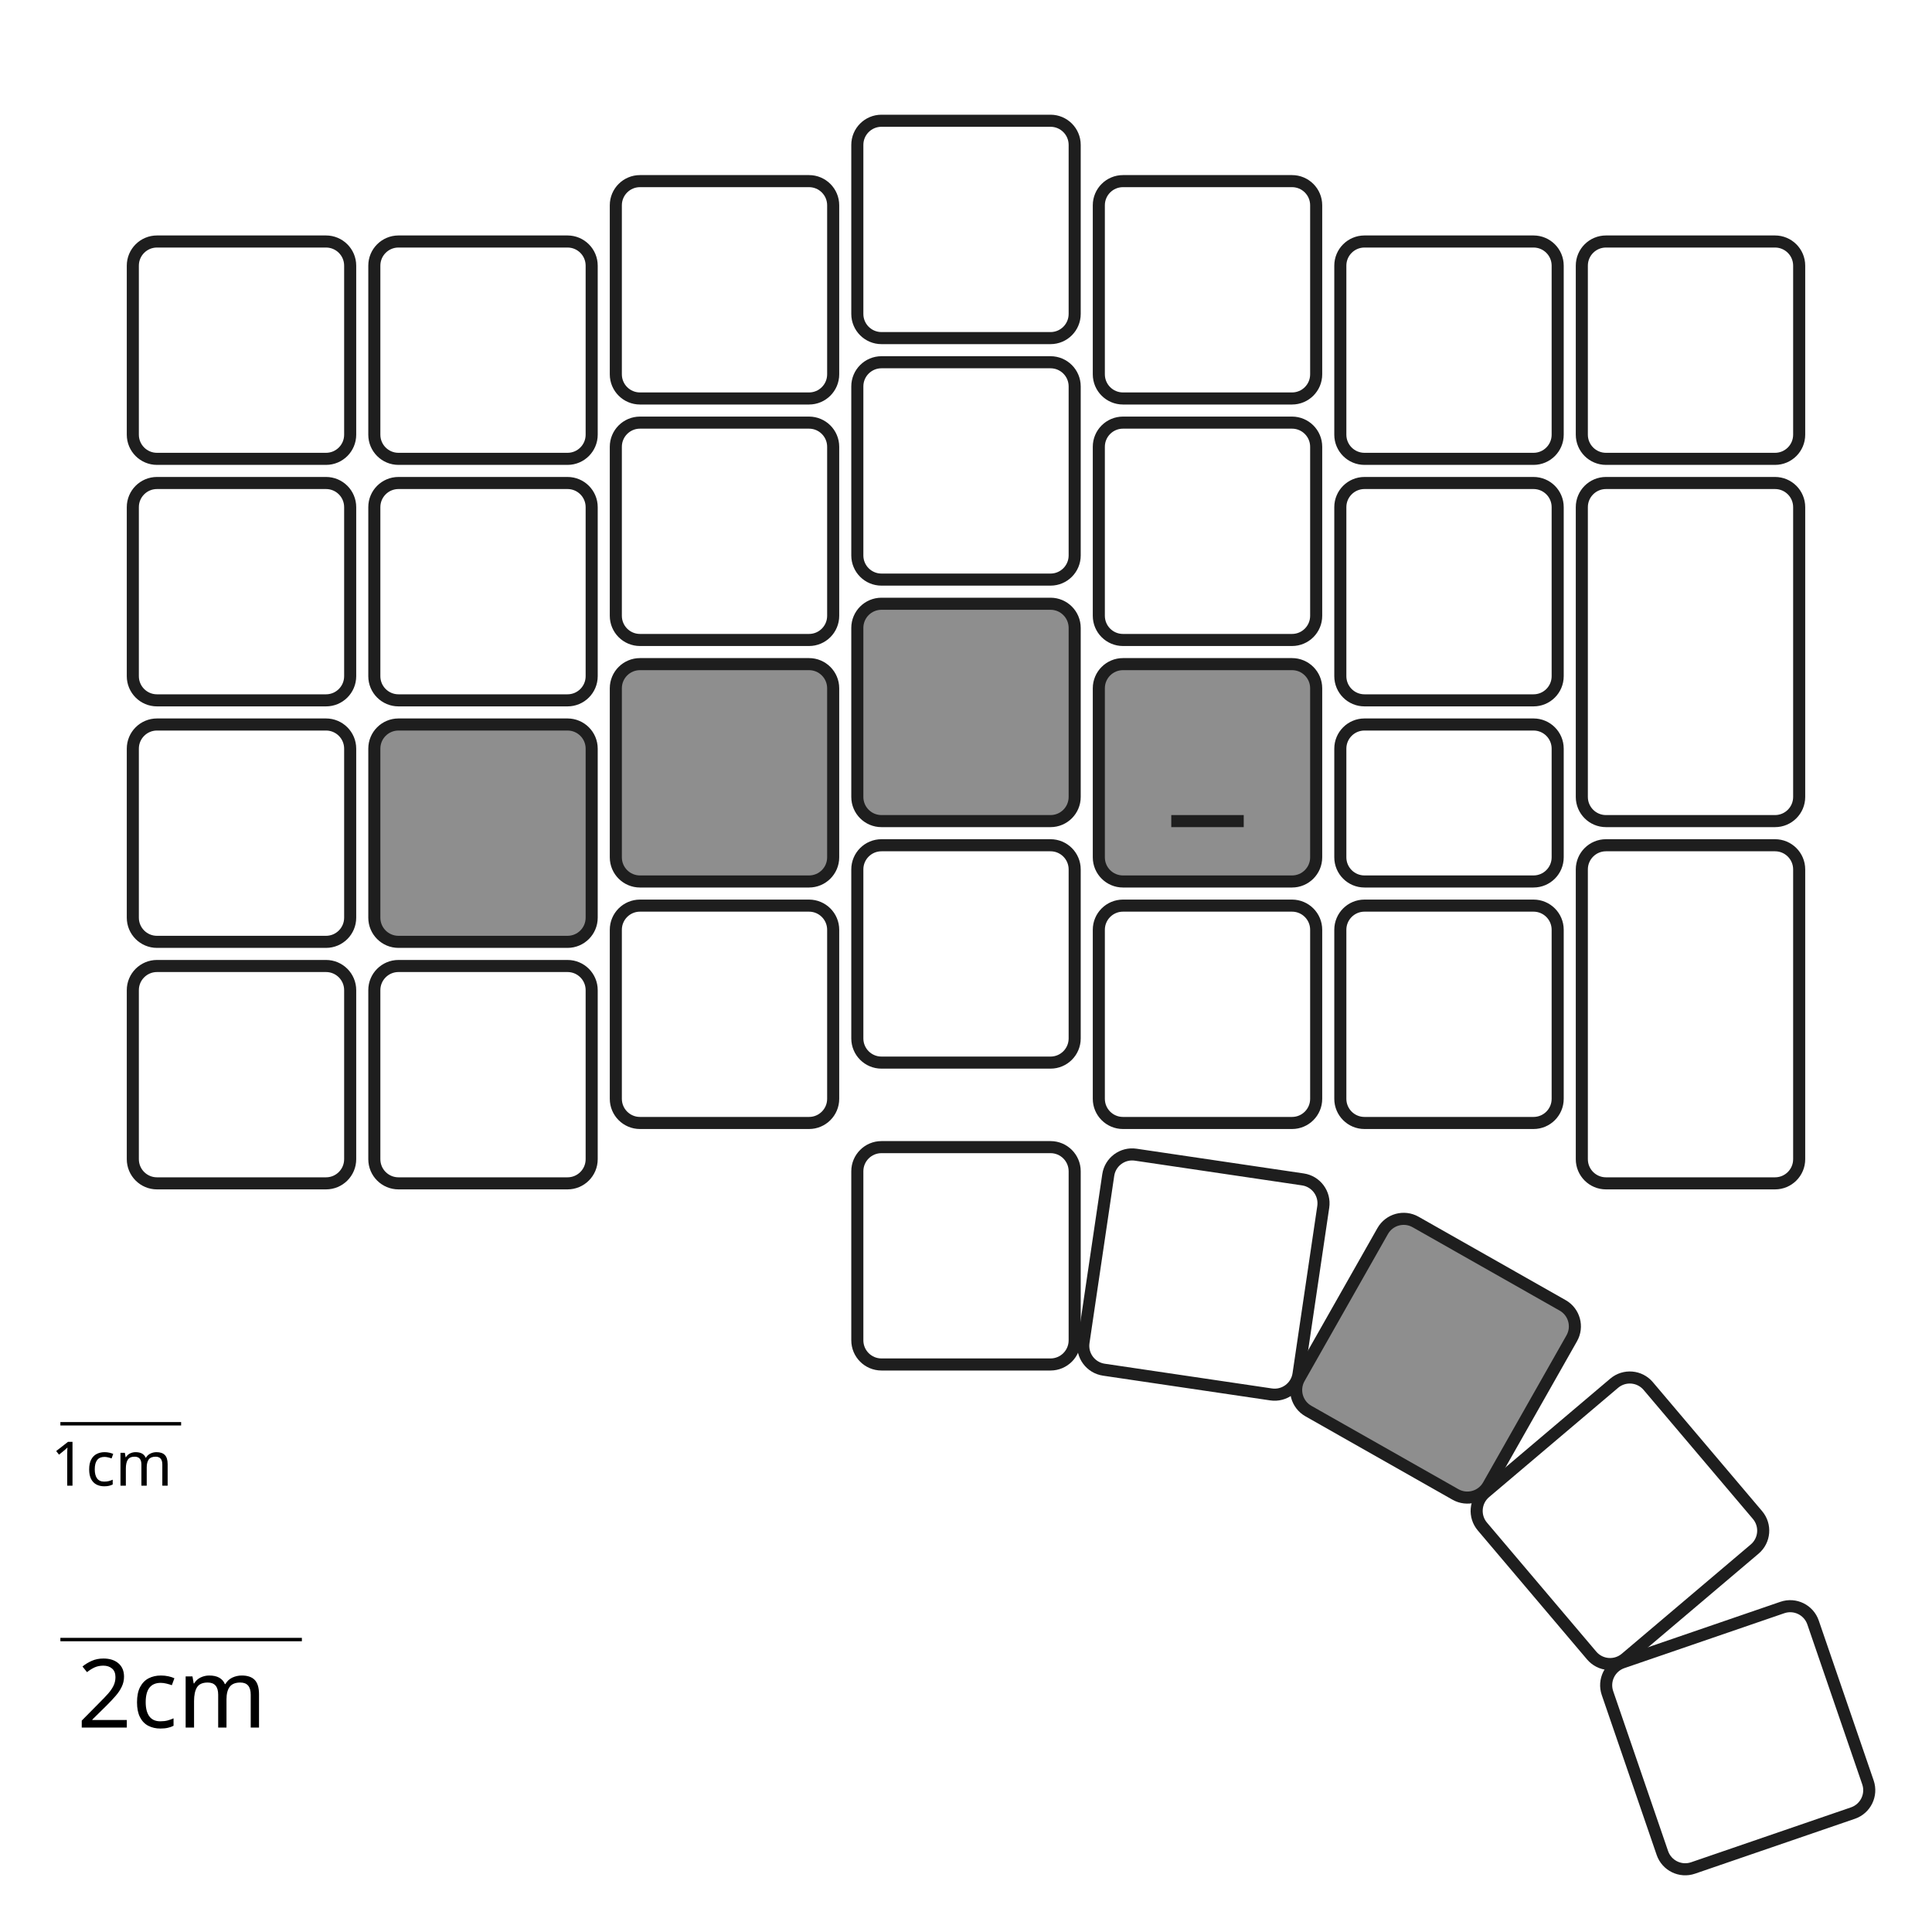
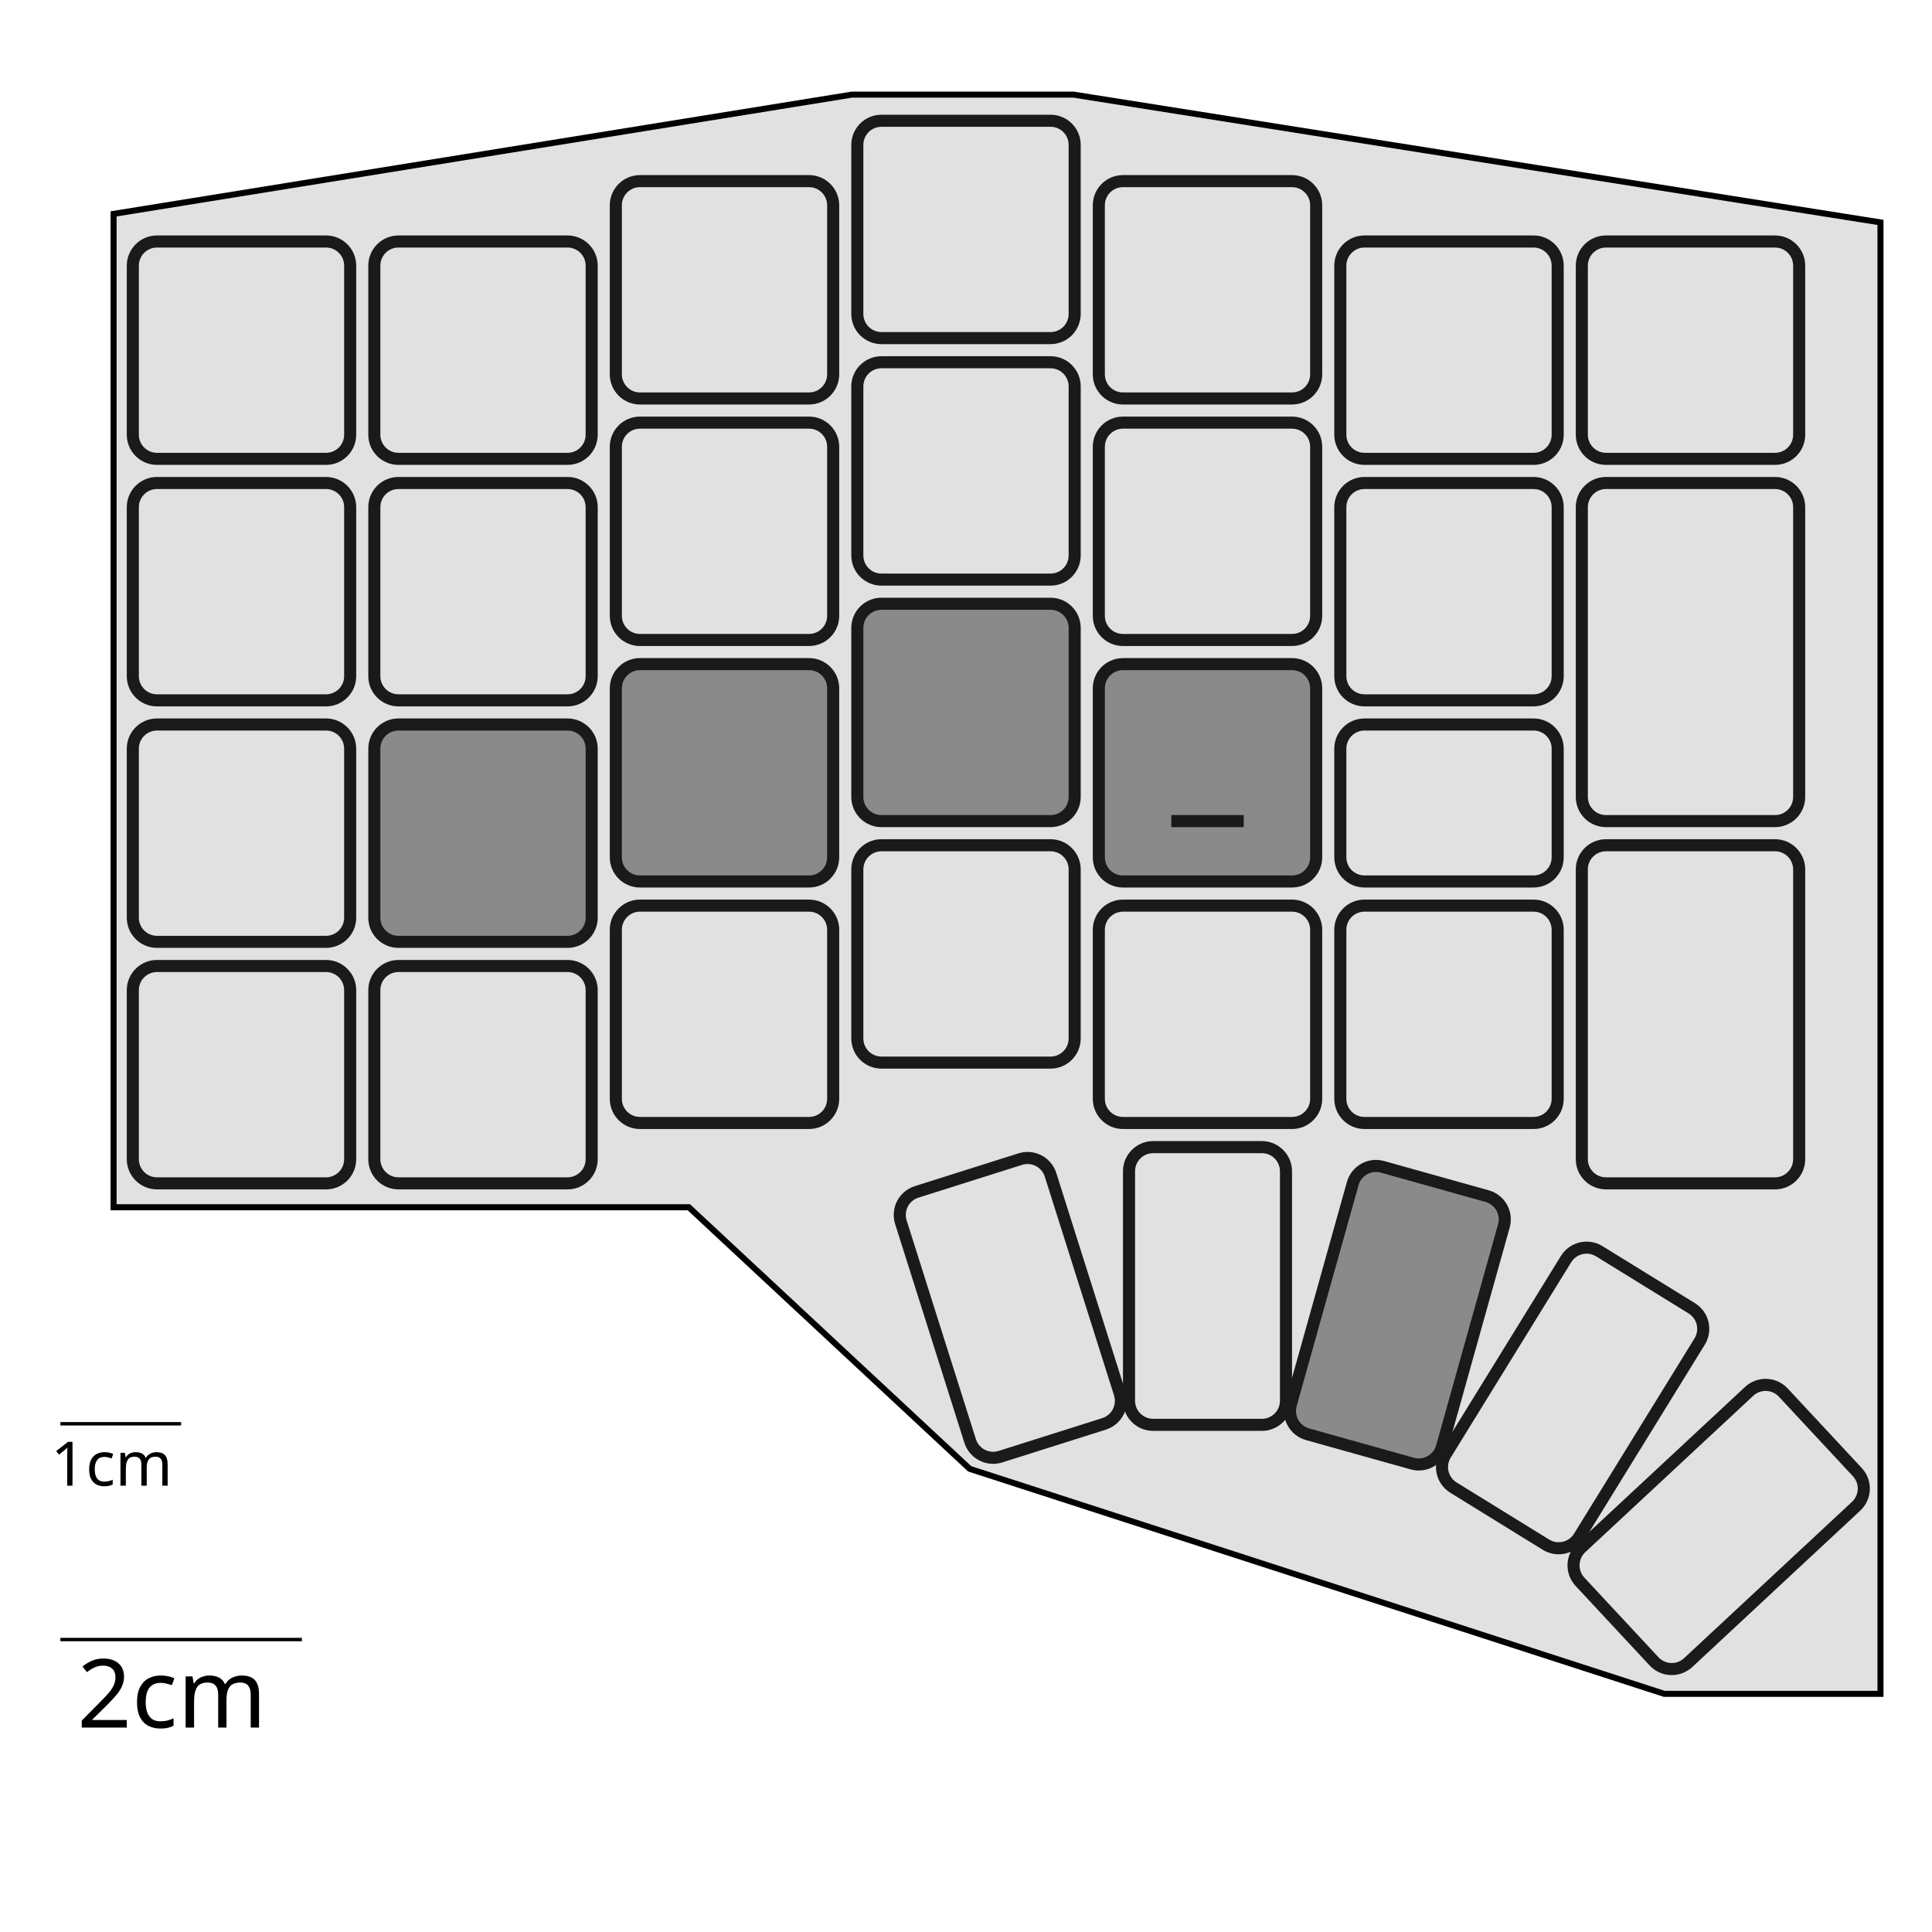
<svg xmlns="http://www.w3.org/2000/svg" width="566.929" height="566.929" id="svg2" version="1.1">
  <defs id="defs4" />
-   <g id="layer4" style="display:none">
-     <path style="fill:#c8c8c8;fill-opacity:1;stroke:#000000;stroke-width:1.772;stroke-linecap:butt;stroke-linejoin:miter;stroke-miterlimit:4;stroke-opacity:1;stroke-dasharray:none" d="m 33.333,354.262 3.33e-4,-291.5 216.667,-35 65,0 222.5,37.5 0,487.5 -113.333,0 -192.083,-198.5 z" id="path4309" />
+   <g id="layer4" style="display:inline">
+     <path style="fill:#e1e1e1;fill-opacity:1;stroke:#000000;stroke-width:1.772;stroke-linecap:butt;stroke-linejoin:miter;stroke-miterlimit:4;stroke-opacity:1;stroke-dasharray:none" d="m 33.333,354.262 3.33e-4,-291.5 216.667,-35 65,0 236.812,37.5 0,431.786 -63.439,0 -203.833,-66.036 -82.404,-76.75 z" id="path4309" />
  </g>
  <g id="layer5">
    <path style="fill:none;stroke:#000000;stroke-width:1px;stroke-linecap:butt;stroke-linejoin:miter;stroke-opacity:1" d="m 17.717,417.794 35.433,0 z" id="path4345" />
    <text xml:space="preserve" style="font-size:40px;font-style:normal;font-weight:normal;line-height:125%;letter-spacing:0px;word-spacing:0px;fill:#000000;fill-opacity:1;stroke:none;font-family:Sans" x="14.881" y="435.954" id="text4347">
      <tspan id="tspan4349" x="14.881" y="435.954" style="font-size:18px">1cm</tspan>
    </text>
    <path style="fill:none;stroke:#000000;stroke-width:1px;stroke-linecap:butt;stroke-linejoin:miter;stroke-opacity:1" d="m 17.717,481.112 70.866,0 z" id="path4351" />
    <text xml:space="preserve" style="font-size:28px;font-style:normal;font-weight:normal;line-height:125%;letter-spacing:0px;word-spacing:0px;fill:#000000;fill-opacity:1;stroke:none;font-family:Sans" x="22.646" y="506.947" id="text4353">
      <tspan id="tspan4355" x="22.646" y="506.947">2cm</tspan>
    </text>
  </g>
  <g id="layer1" transform="translate(0,-485.4331)" style="opacity:0.88;display:inline">
-     <rect rx="7.087" ry="7.087" y="768.898" x="38.976" height="63.78" width="63.78" id="use3939" style="fill:none;fill-opacity:1;stroke:#000000;stroke-opacity:1;stroke-width:3.543;stroke-miterlimit:4;stroke-dasharray:none" />
-     <rect style="fill:none;stroke:#000000;stroke-width:3.543;stroke-miterlimit:4;stroke-opacity:1;stroke-dasharray:none;fill-opacity:1" id="use3941" width="63.78" height="63.78" x="38.976" y="698.031" ry="7.087" rx="7.087" />
-     <rect style="fill:none;stroke:#000000;stroke-width:3.543;stroke-miterlimit:4;stroke-opacity:1;stroke-dasharray:none;fill-opacity:1" id="use3943" width="63.78" height="63.78" x="38.976" y="627.165" ry="7.087" rx="7.087" />
-     <rect rx="7.087" ry="7.087" y="556.299" x="38.976" height="63.78" width="63.78" id="use3945" style="fill:none;fill-opacity:1;stroke:#000000;stroke-opacity:1;stroke-width:3.543;stroke-miterlimit:4;stroke-dasharray:none" />
-     <rect style="fill:none;stroke:#000000;stroke-width:3.543;stroke-miterlimit:4;stroke-opacity:1;stroke-dasharray:none;fill-opacity:1" id="use3947" width="63.78" height="63.78" x="109.843" y="768.898" ry="7.087" rx="7.087" />
+     <rect rx="7.087" ry="7.087" y="768.898" x="38.976" height="63.78" width="63.78" id="use3939" style="fill:none;fill-opacity:0.439;stroke:#000000;stroke-opacity:1;stroke-width:3.543;stroke-miterlimit:4;stroke-dasharray:none" />
+     <rect style="fill:none;stroke:#000000;stroke-width:3.543;stroke-miterlimit:4;stroke-opacity:1;stroke-dasharray:none;fill-opacity:0.439" id="use3941" width="63.78" height="63.78" x="38.976" y="698.031" ry="7.087" rx="7.087" />
+     <rect style="fill:none;stroke:#000000;stroke-width:3.543;stroke-miterlimit:4;stroke-opacity:1;stroke-dasharray:none;fill-opacity:0.439" id="use3943" width="63.78" height="63.78" x="38.976" y="627.165" ry="7.087" rx="7.087" />
+     <rect rx="7.087" ry="7.087" y="556.299" x="38.976" height="63.78" width="63.78" id="use3945" style="fill:none;fill-opacity:0.439;stroke:#000000;stroke-opacity:1;stroke-width:3.543;stroke-miterlimit:4;stroke-dasharray:none" />
+     <rect style="fill:none;stroke:#000000;stroke-width:3.543;stroke-miterlimit:4;stroke-opacity:1;stroke-dasharray:none;fill-opacity:0.439" id="use3947" width="63.78" height="63.78" x="109.843" y="768.898" ry="7.087" rx="7.087" />
    <rect rx="7.087" ry="7.087" y="698.031" x="109.843" height="63.78" width="63.78" id="use3949" style="fill:#7f7f7f;stroke:#000000;stroke-width:3.543;stroke-miterlimit:4;stroke-opacity:1;stroke-dasharray:none;fill-opacity:1" />
-     <rect style="fill:none;stroke:#000000;stroke-width:3.543;stroke-miterlimit:4;stroke-opacity:1;stroke-dasharray:none;fill-opacity:1" id="use3951" width="63.78" height="63.78" x="109.843" y="627.165" ry="7.087" rx="7.087" />
-     <rect style="fill:none;stroke:#000000;stroke-width:3.543;stroke-miterlimit:4;stroke-opacity:1;stroke-dasharray:none;fill-opacity:1" id="use3953" width="63.78" height="63.78" x="180.709" y="538.583" ry="7.087" rx="7.087" />
-     <rect style="fill:none;stroke:#000000;stroke-width:3.543;stroke-miterlimit:4;stroke-opacity:1;stroke-dasharray:none;fill-opacity:1" id="use3955" width="63.78" height="63.78" x="180.709" y="751.181" ry="7.087" rx="7.087" />
+     <rect style="fill:none;stroke:#000000;stroke-width:3.543;stroke-miterlimit:4;stroke-opacity:1;stroke-dasharray:none;fill-opacity:0.439" id="use3951" width="63.78" height="63.78" x="109.843" y="627.165" ry="7.087" rx="7.087" />
+     <rect style="fill:none;stroke:#000000;stroke-width:3.543;stroke-miterlimit:4;stroke-opacity:1;stroke-dasharray:none;fill-opacity:0.439" id="use3953" width="63.78" height="63.78" x="180.709" y="538.583" ry="7.087" rx="7.087" />
+     <rect style="fill:none;stroke:#000000;stroke-width:3.543;stroke-miterlimit:4;stroke-opacity:1;stroke-dasharray:none;fill-opacity:0.439" id="use3955" width="63.78" height="63.78" x="180.709" y="751.181" ry="7.087" rx="7.087" />
    <rect style="fill:#7f7f7f;stroke:#000000;stroke-width:3.543;stroke-miterlimit:4;stroke-opacity:1;stroke-dasharray:none;fill-opacity:1" id="use3957" width="63.78" height="63.78" x="180.709" y="680.315" ry="7.087" rx="7.087" />
-     <rect style="fill:none;stroke:#000000;stroke-width:3.543;stroke-miterlimit:4;stroke-opacity:1;stroke-dasharray:none;fill-opacity:1" id="use3959" width="63.78" height="63.78" x="180.709" y="609.449" ry="7.087" rx="7.087" />
-     <rect rx="7.087" ry="7.087" y="520.866" x="251.575" height="63.78" width="63.78" id="use3961" style="fill:none;stroke:#000000;stroke-width:3.543;stroke-miterlimit:4;stroke-opacity:1;stroke-dasharray:none;fill-opacity:1" />
-     <rect style="fill:none;stroke:#000000;stroke-width:3.543;stroke-miterlimit:4;stroke-opacity:1;stroke-dasharray:none;fill-opacity:1" id="use3963" width="63.78" height="63.78" x="251.575" y="733.465" ry="7.087" rx="7.087" />
+     <rect style="fill:none;stroke:#000000;stroke-width:3.543;stroke-miterlimit:4;stroke-opacity:1;stroke-dasharray:none;fill-opacity:0.439" id="use3959" width="63.78" height="63.78" x="180.709" y="609.449" ry="7.087" rx="7.087" />
+     <rect rx="7.087" ry="7.087" y="520.866" x="251.575" height="63.78" width="63.78" id="use3961" style="fill:none;stroke:#000000;stroke-width:3.543;stroke-miterlimit:4;stroke-opacity:1;stroke-dasharray:none;fill-opacity:0.439" />
+     <rect style="fill:none;stroke:#000000;stroke-width:3.543;stroke-miterlimit:4;stroke-opacity:1;stroke-dasharray:none;fill-opacity:0.439" id="use3963" width="63.78" height="63.78" x="251.575" y="733.465" ry="7.087" rx="7.087" />
    <rect rx="7.087" ry="7.087" y="662.598" x="251.575" height="63.78" width="63.78" id="use3965" style="fill:#7f7f7f;stroke:#000000;stroke-width:3.543;stroke-miterlimit:4;stroke-opacity:1;stroke-dasharray:none;fill-opacity:1" />
-     <rect style="fill:none;stroke:#000000;stroke-width:3.543;stroke-miterlimit:4;stroke-opacity:1;stroke-dasharray:none;fill-opacity:1" id="use3967" width="63.78" height="63.78" x="251.575" y="591.732" ry="7.087" rx="7.087" />
-     <rect style="fill:none;stroke:#000000;stroke-width:3.543;stroke-miterlimit:4;stroke-opacity:1;stroke-dasharray:none;fill-opacity:1" id="use3969" width="63.78" height="63.78" x="322.441" y="538.583" ry="7.087" rx="7.087" />
-     <rect style="fill:none;stroke:#000000;stroke-width:3.543;stroke-miterlimit:4;stroke-opacity:1;stroke-dasharray:none;fill-opacity:1" id="use3971" width="63.78" height="63.78" x="322.441" y="751.181" ry="7.087" rx="7.087" />
+     <rect style="fill:none;stroke:#000000;stroke-width:3.543;stroke-miterlimit:4;stroke-opacity:1;stroke-dasharray:none;fill-opacity:0.439" id="use3967" width="63.78" height="63.78" x="251.575" y="591.732" ry="7.087" rx="7.087" />
+     <rect style="fill:none;stroke:#000000;stroke-width:3.543;stroke-miterlimit:4;stroke-opacity:1;stroke-dasharray:none;fill-opacity:0.439" id="use3969" width="63.78" height="63.78" x="322.441" y="538.583" ry="7.087" rx="7.087" />
+     <rect style="fill:none;stroke:#000000;stroke-width:3.543;stroke-miterlimit:4;stroke-opacity:1;stroke-dasharray:none;fill-opacity:0.439" id="use3971" width="63.78" height="63.78" x="322.441" y="751.181" ry="7.087" rx="7.087" />
    <rect style="fill:#7f7f7f;stroke:#000000;stroke-width:3.543;stroke-miterlimit:4;stroke-opacity:1;stroke-dasharray:none;fill-opacity:1" id="use3973" width="63.78" height="63.78" x="322.441" y="680.315" ry="7.087" rx="7.087" />
-     <rect style="fill:none;stroke:#000000;stroke-width:3.543;stroke-miterlimit:4;stroke-opacity:1;stroke-dasharray:none;fill-opacity:1" id="use3975" width="63.78" height="63.78" x="322.441" y="609.449" ry="7.087" rx="7.087" />
-     <rect rx="7.087" ry="7.087" y="556.299" x="393.307" height="63.78" width="63.78" id="use3977" style="fill:none;stroke:#000000;stroke-width:3.543;stroke-miterlimit:4;stroke-opacity:1;stroke-dasharray:none;fill-opacity:1" />
-     <rect style="fill:none;stroke:#000000;stroke-width:3.543;stroke-miterlimit:4;stroke-opacity:1;stroke-dasharray:none;fill-opacity:1" id="use3979" width="63.78" height="63.78" x="393.307" y="751.181" ry="7.087" rx="7.087" />
-     <rect style="fill:none;stroke:#000000;stroke-width:3.543;stroke-miterlimit:4;stroke-opacity:1;stroke-dasharray:none;fill-opacity:1" id="use3983" width="63.78" height="63.78" x="393.307" y="627.165" ry="7.087" rx="7.087" />
-     <rect style="fill:none;stroke:#000000;stroke-width:3.543;stroke-miterlimit:4;stroke-opacity:1;stroke-dasharray:none;fill-opacity:1" id="use3989" width="63.78" height="63.78" x="109.843" y="556.299" ry="7.087" rx="7.087" />
-     <rect style="fill:none;stroke:#000000;stroke-width:3.543;stroke-miterlimit:4;stroke-opacity:1;stroke-dasharray:none;fill-opacity:1" id="use4035" width="63.78" height="63.78" x="464.173" y="556.299" ry="7.087" rx="7.087" />
-     <rect style="fill:none;fill-opacity:1;stroke:#000000;stroke-opacity:1;stroke-width:3.543;stroke-miterlimit:4;stroke-dasharray:none" id="rect4282" width="63.78" height="99.213" x="464.173" y="627.165" ry="7.087" rx="7.087" />
-     <rect rx="7.087" ry="7.087" y="733.465" x="464.173" height="99.213" width="63.78" id="use4284" style="fill:none;stroke:#000000;stroke-width:3.543;stroke-miterlimit:4;stroke-opacity:1;stroke-dasharray:none;fill-opacity:1" />
-     <rect style="fill:none;fill-opacity:1;stroke:#000000;stroke-opacity:1;stroke-width:3.543;stroke-miterlimit:4;stroke-dasharray:none" id="rect4286" width="63.78" height="63.78" x="251.575" y="822.047" ry="7.087" rx="7.087" />
-     <rect transform="matrix(0.989239,0.1463087,-0.1463087,0.989239,0,0)" rx="7.087" ry="7.087" y="766.637" x="443.177" height="63.78" width="63.78" id="rect4288" style="fill:none;fill-opacity:1;stroke:#000000;stroke-opacity:1;stroke-width:3.543;stroke-miterlimit:4;stroke-dasharray:none" />
-     <rect style="fill:#7f7f7f;fill-opacity:1;stroke:#000000;stroke-opacity:1;stroke-width:3.543;stroke-miterlimit:4;stroke-dasharray:none" id="rect4290" width="63.78" height="63.78" x="770.568" y="529.307" ry="7.087" rx="7.087" transform="matrix(0.8698897,0.4932463,-0.4932463,0.8698897,0,0)" />
-     <rect transform="matrix(0.6463777,0.7630176,-0.7630176,0.6463777,0,0)" rx="7.087" ry="7.087" y="207.629" x="986.268" height="63.78" width="63.78" id="rect4292" style="fill:none;fill-opacity:1;stroke:#000000;stroke-opacity:1;stroke-width:3.543;stroke-miterlimit:4;stroke-dasharray:none" />
-     <path style="fill:none;stroke:#000000;stroke-width:3.543;stroke-linecap:butt;stroke-linejoin:miter;stroke-opacity:1;stroke-miterlimit:4;stroke-dasharray:none;fill-opacity:1" d="m 343.701,240.945 21.26,0 z" id="path4311" transform="translate(0,485.4331)" />
-     <rect style="fill:none;fill-opacity:1;stroke:#000000;stroke-opacity:1;stroke-width:3.543;stroke-miterlimit:4;stroke-dasharray:none" id="rect3883" width="63.78" height="63.78" x="1075.107" y="-190.974" ry="7.087" rx="7.087" transform="matrix(0.3247094,0.9458138,-0.9458138,0.3247094,0,0)" />
-     <rect rx="7.087" ry="7.087" y="698.031" x="393.307" height="46.063" width="63.78" id="rect3981" style="fill:none;fill-opacity:1;stroke:#000000;stroke-opacity:1;stroke-width:3.543;stroke-miterlimit:4;stroke-dasharray:none" />
+     <rect style="fill:none;stroke:#000000;stroke-width:3.543;stroke-miterlimit:4;stroke-opacity:1;stroke-dasharray:none;fill-opacity:0.439" id="use3975" width="63.78" height="63.78" x="322.441" y="609.449" ry="7.087" rx="7.087" />
+     <rect rx="7.087" ry="7.087" y="556.299" x="393.307" height="63.78" width="63.78" id="use3977" style="fill:none;stroke:#000000;stroke-width:3.543;stroke-miterlimit:4;stroke-opacity:1;stroke-dasharray:none;fill-opacity:0.439" />
+     <rect style="fill:none;stroke:#000000;stroke-width:3.543;stroke-miterlimit:4;stroke-opacity:1;stroke-dasharray:none;fill-opacity:0.439" id="use3979" width="63.78" height="63.78" x="393.307" y="751.181" ry="7.087" rx="7.087" />
+     <rect style="fill:none;stroke:#000000;stroke-width:3.543;stroke-miterlimit:4;stroke-opacity:1;stroke-dasharray:none;fill-opacity:0.439" id="use3983" width="63.78" height="63.78" x="393.307" y="627.165" ry="7.087" rx="7.087" />
+     <rect style="fill:none;stroke:#000000;stroke-width:3.543;stroke-miterlimit:4;stroke-opacity:1;stroke-dasharray:none;fill-opacity:0.439" id="use3989" width="63.78" height="63.78" x="109.843" y="556.299" ry="7.087" rx="7.087" />
+     <rect style="fill:none;stroke:#000000;stroke-width:3.543;stroke-miterlimit:4;stroke-opacity:1;stroke-dasharray:none;fill-opacity:0.439" id="use4035" width="63.78" height="63.78" x="464.173" y="556.299" ry="7.087" rx="7.087" />
+     <rect style="fill:none;fill-opacity:0.439;stroke:#000000;stroke-opacity:1;stroke-width:3.543;stroke-miterlimit:4;stroke-dasharray:none" id="rect4282" width="63.78" height="99.213" x="464.173" y="627.165" ry="7.087" rx="7.087" />
+     <rect rx="7.087" ry="7.087" y="733.465" x="464.173" height="99.213" width="63.78" id="use4284" style="fill:none;stroke:#000000;stroke-width:3.543;stroke-miterlimit:4;stroke-opacity:1;stroke-dasharray:none;fill-opacity:0.439" />
+     <path style="fill:none;stroke:#000000;stroke-width:3.543;stroke-linecap:butt;stroke-linejoin:miter;stroke-opacity:1;stroke-miterlimit:4;stroke-dasharray:none;fill-opacity:0.439" d="m 343.701,240.945 21.26,0 z" id="path4311" transform="translate(0,485.4331)" />
+     <rect rx="7.087" ry="7.087" y="698.031" x="393.307" height="46.063" width="63.78" id="rect3981" style="fill:none;fill-opacity:0.439;stroke:#000000;stroke-opacity:1;stroke-width:3.543;stroke-miterlimit:4;stroke-dasharray:none" />
+     <rect rx="7.087" ry="7.087" y="822.047" x="331.299" height="81.496" width="46.063" id="rect3808" style="fill:none;fill-opacity:0.439;stroke:#000000;stroke-opacity:1;stroke-width:3.543;stroke-miterlimit:4;stroke-dasharray:none" />
+     <rect style="fill:none;fill-opacity:0.439;stroke:#000000;stroke-opacity:1;stroke-width:3.543;stroke-miterlimit:4;stroke-dasharray:none" id="rect3810" width="46.063" height="81.496" x="-2.7" y="877.42" ry="7.087" rx="7.087" transform="matrix(0.9533757,-0.301786,0.301786,0.9533757,0,0)" />
+     <rect style="fill:#7f7f7f;fill-opacity:1;stroke:#000000;stroke-opacity:1;stroke-width:3.543;stroke-miterlimit:4;stroke-dasharray:none" id="rect3812" width="46.063" height="81.496" x="606.825" y="687.742" ry="7.087" rx="7.087" transform="matrix(0.9629449,0.2696984,-0.2696984,0.9629449,0,0)" />
+     <rect transform="matrix(0.8511123,0.5249837,-0.5249837,0.8511123,0,0)" rx="7.087" ry="7.087" y="479.287" x="839.937" height="81.496" width="46.063" id="rect3814" style="fill:none;fill-opacity:0.439;stroke:#000000;stroke-opacity:1;stroke-width:3.543;stroke-miterlimit:4;stroke-dasharray:none" />
+     <rect style="fill:none;fill-opacity:0.439;stroke:#000000;stroke-opacity:1;stroke-width:3.543;stroke-miterlimit:4;stroke-dasharray:none" id="rect3816" width="46.063" height="81.496" x="1003.869" y="226.208" ry="7.087" rx="7.087" transform="matrix(0.6813911,0.7319195,-0.7319195,0.6813911,0,0)" />
  </g>
</svg>
